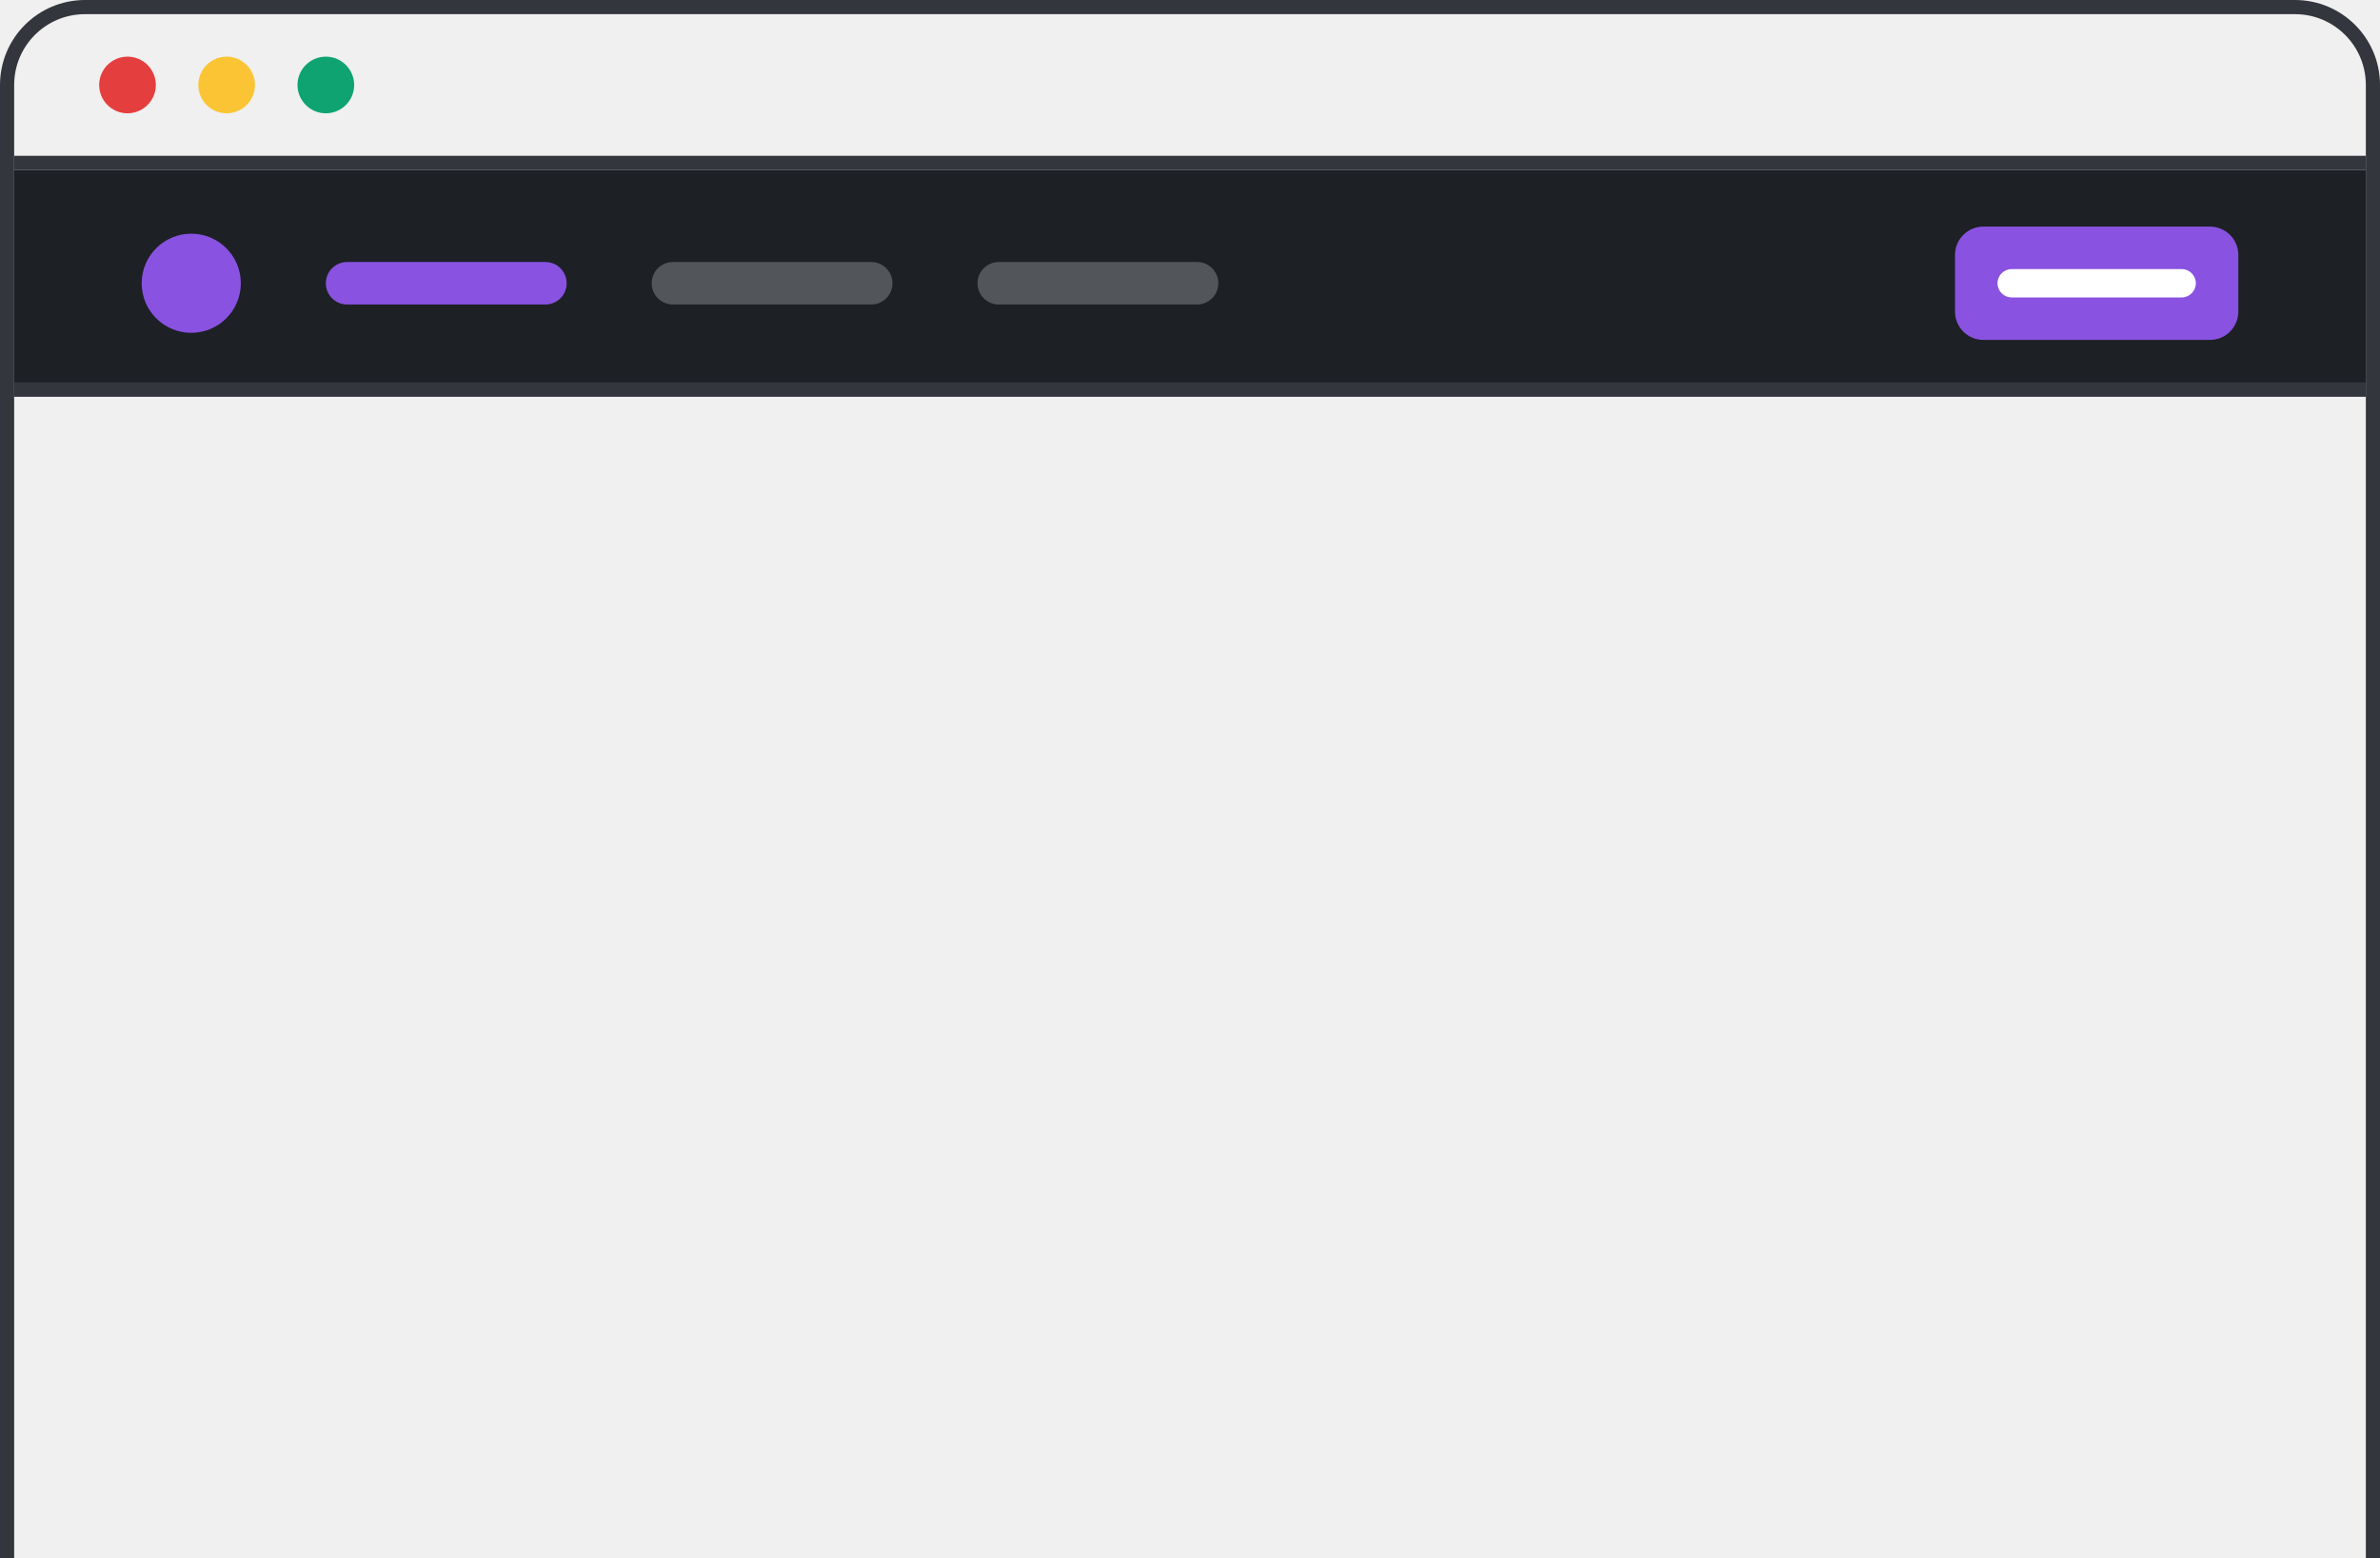
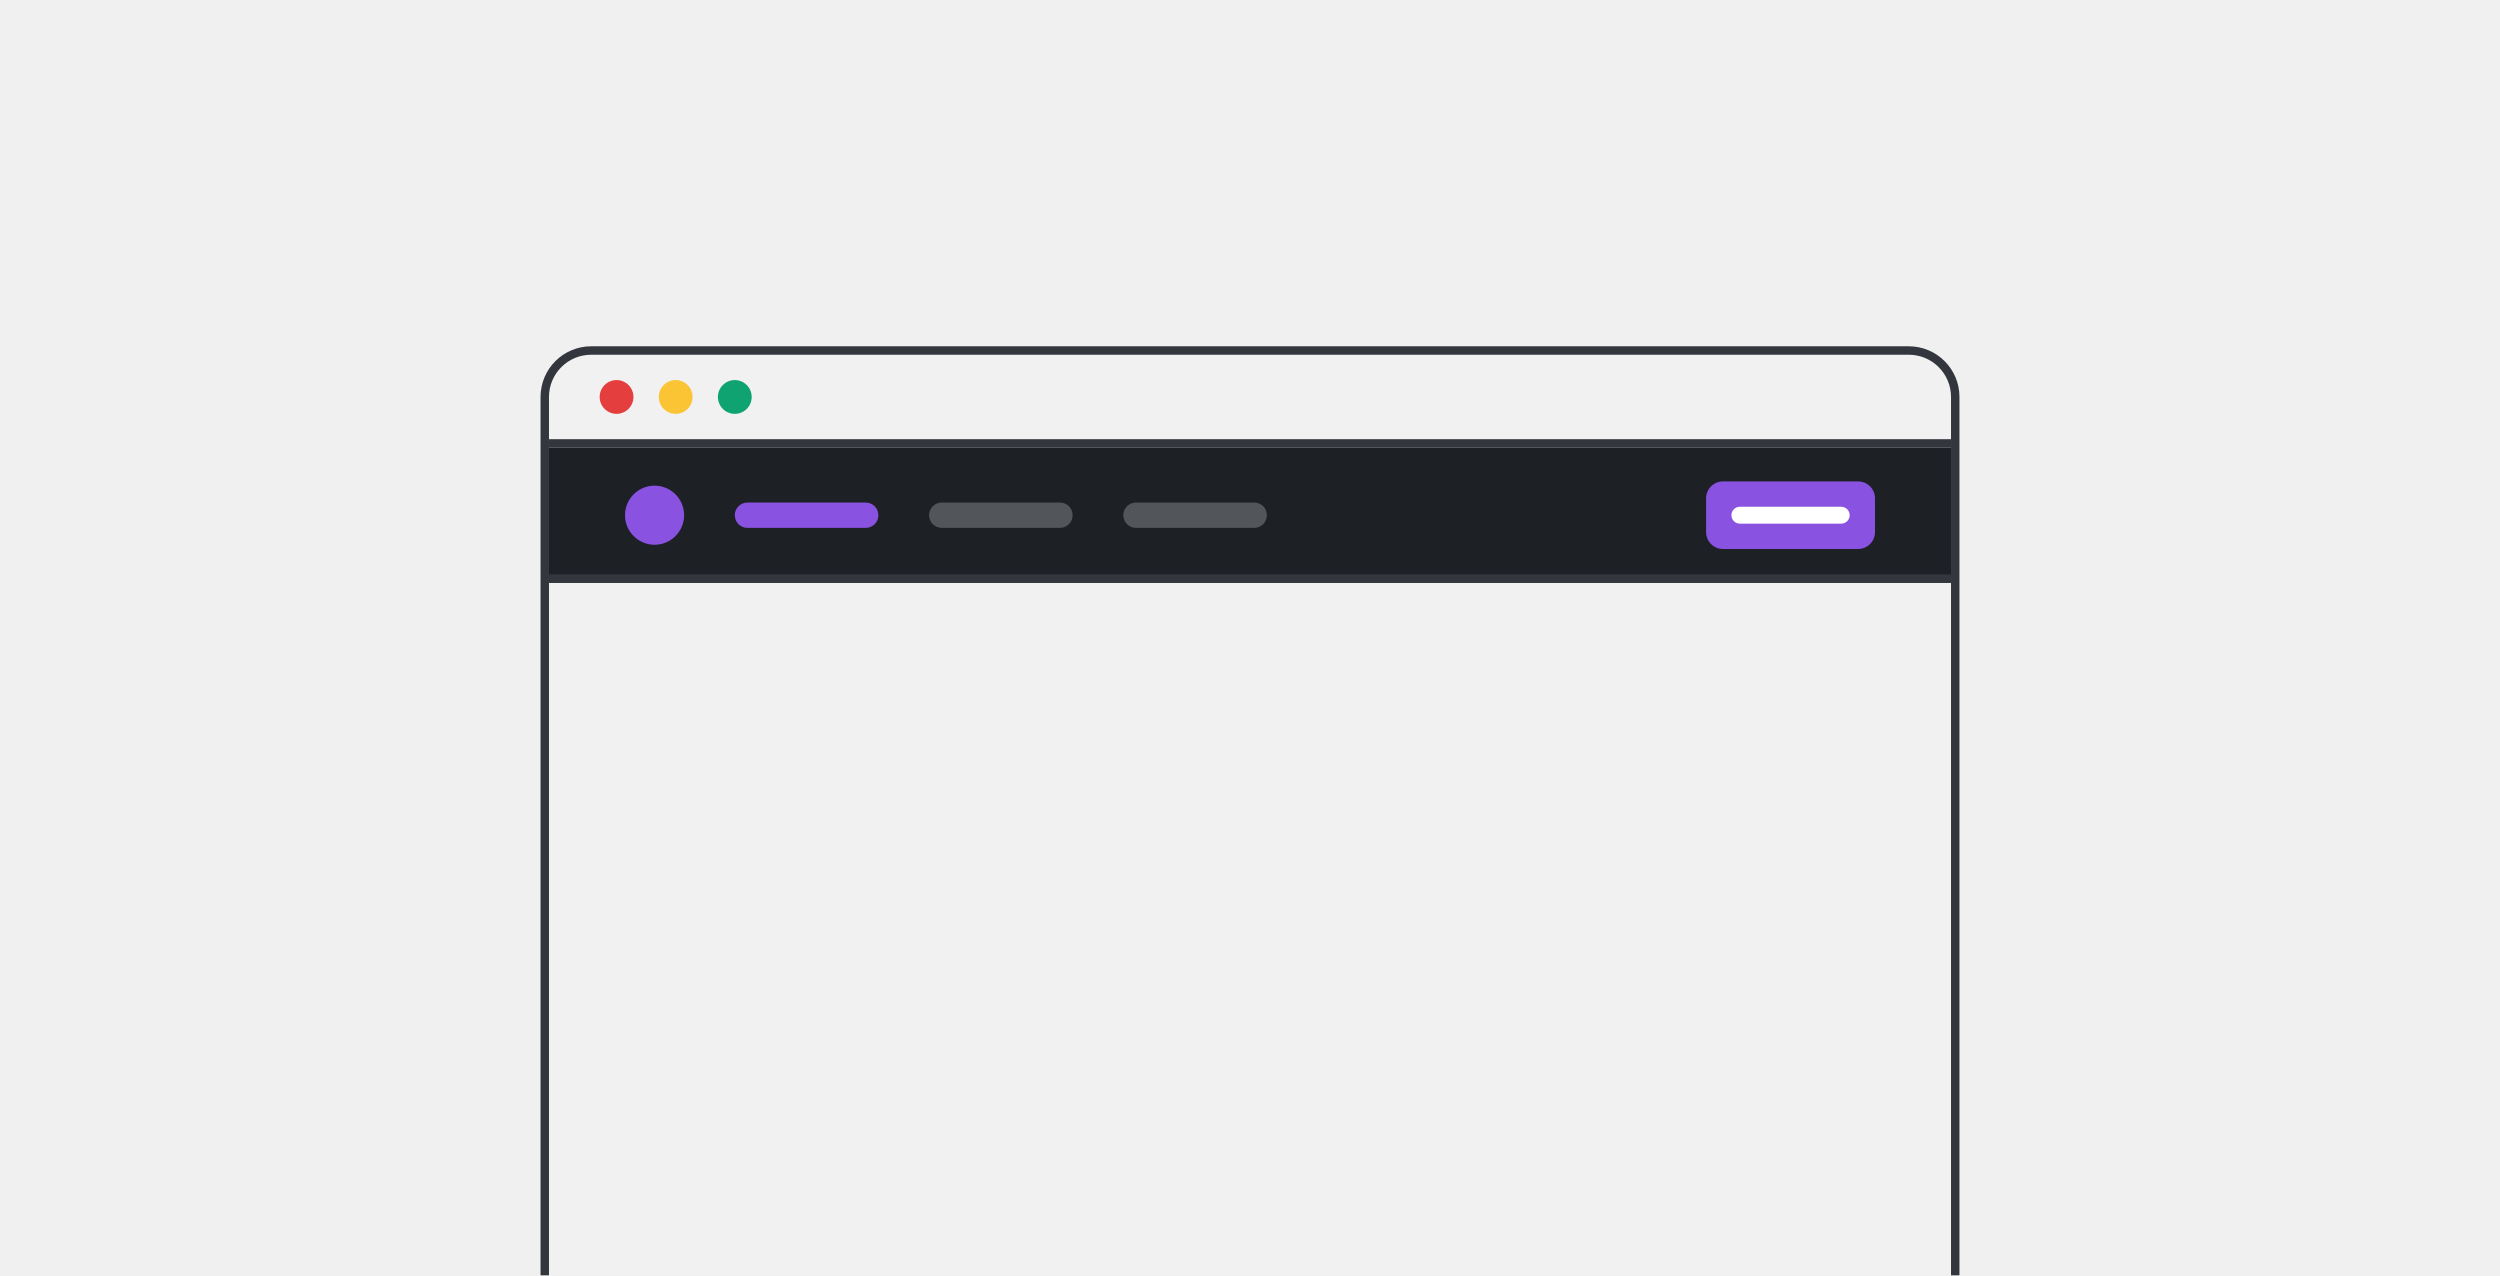
- <svg xmlns="http://www.w3.org/2000/svg" width="168" height="110" viewBox="0 0 168 110" fill="none">
-   <path d="M6 0.5H162C165.038 0.5 167.5 2.962 167.5 6V143C167.5 146.038 165.038 148.5 162 148.5H6C2.962 148.5 0.5 146.038 0.5 143V6C0.5 2.962 2.962 0.5 6 0.5Z" stroke="#33373D" />
-   <mask id="path-2-inside-1_267_11865" fill="white">
-     <path d="M1 5C1 2.239 3.239 0 6 0H162C164.761 0 167 2.239 167 5V12H1V5Z" />
-   </mask>
-   <path d="M1 0H167H1ZM167 13H1V11H167V13ZM1 12V0V12ZM167 0V12V0Z" fill="#33373D" mask="url(#path-2-inside-1_267_11865)" />
-   <rect x="7" y="4" width="4" height="4" rx="2" fill="#E53E3E" />
-   <rect x="14" y="4" width="4" height="4" rx="2" fill="#FBC434" />
-   <rect x="21" y="4" width="4" height="4" rx="2" fill="#0EA371" />
-   <mask id="path-7-inside-2_267_11865" fill="white">
-     <path d="M1 12H167V28H1V12Z" />
-   </mask>
-   <path d="M1 12H167V28H1V12Z" fill="#1D2025" />
-   <path d="M167 27H1V29H167V27Z" fill="#33373D" mask="url(#path-7-inside-2_267_11865)" />
-   <rect x="10" y="16.5" width="7" height="7" rx="3.5" fill="#8952E0" />
-   <rect x="23" y="18.5" width="17" height="3" rx="1.5" fill="#8952E0" />
-   <rect x="46" y="18.5" width="17" height="3" rx="1.5" fill="#52555A" />
-   <rect x="69" y="18.5" width="17" height="3" rx="1.5" fill="#52555A" />
-   <rect x="138" y="16" width="20" height="8" rx="2" fill="#8952E0" />
-   <rect x="141" y="19" width="14" height="2" rx="1" fill="white" />
+ <svg xmlns="http://www.w3.org/2000/svg" width="296" height="151" viewBox="0 0 296 151" fill="none">
+   <g clip-path="url(#clip0_267_11864)">
+     <path d="M70 41.5H226C229.038 41.5 231.5 43.962 231.5 47V184C231.5 187.038 229.038 189.5 226 189.5H70C66.962 189.5 64.5 187.038 64.5 184V47C64.5 43.962 66.962 41.5 70 41.5Z" fill="white" fill-opacity="0.04" />
+     <path d="M70 41.5H226C229.038 41.5 231.5 43.962 231.5 47V184C231.5 187.038 229.038 189.5 226 189.5H70C66.962 189.5 64.5 187.038 64.5 184V47C64.5 43.962 66.962 41.5 70 41.5Z" stroke="#33373D" />
+     <mask id="path-2-inside-1_267_11864" fill="white">
+       <path d="M65 46C65 43.239 67.239 41 70 41H226C228.761 41 231 43.239 231 46V53H65V46Z" />
+     </mask>
+     <path d="M65 41H231H65ZM231 54H65V52H231V54ZM65 53V41V53ZM231 41V53V41Z" fill="#33373D" mask="url(#path-2-inside-1_267_11864)" />
+     <rect x="71" y="45" width="4" height="4" rx="2" fill="#E53E3E" />
+     <rect x="78" y="45" width="4" height="4" rx="2" fill="#FBC434" />
+     <rect x="85" y="45" width="4" height="4" rx="2" fill="#0EA371" />
+     <mask id="path-7-inside-2_267_11864" fill="white">
+       <path d="M65 53H231V69H65V53Z" />
+     </mask>
+     <path d="M65 53H231V69H65V53Z" fill="#1D2025" />
+     <path d="M231 68H65V70H231V68Z" fill="#33373D" mask="url(#path-7-inside-2_267_11864)" />
+     <rect x="74" y="57.5" width="7" height="7" rx="3.5" fill="#8952E0" />
+     <rect x="87" y="59.5" width="17" height="3" rx="1.5" fill="#8952E0" />
+     <rect x="110" y="59.5" width="17" height="3" rx="1.5" fill="#52555A" />
+     <rect x="133" y="59.5" width="17" height="3" rx="1.5" fill="#52555A" />
+     <rect x="202" y="57" width="20" height="8" rx="2" fill="#8952E0" />
+     <rect x="205" y="60" width="14" height="2" rx="1" fill="white" />
+   </g>
+   <defs>
+     <clipPath id="clip0_267_11864">
+       <rect width="296" height="151" fill="white" />
+     </clipPath>
+   </defs>
</svg>
